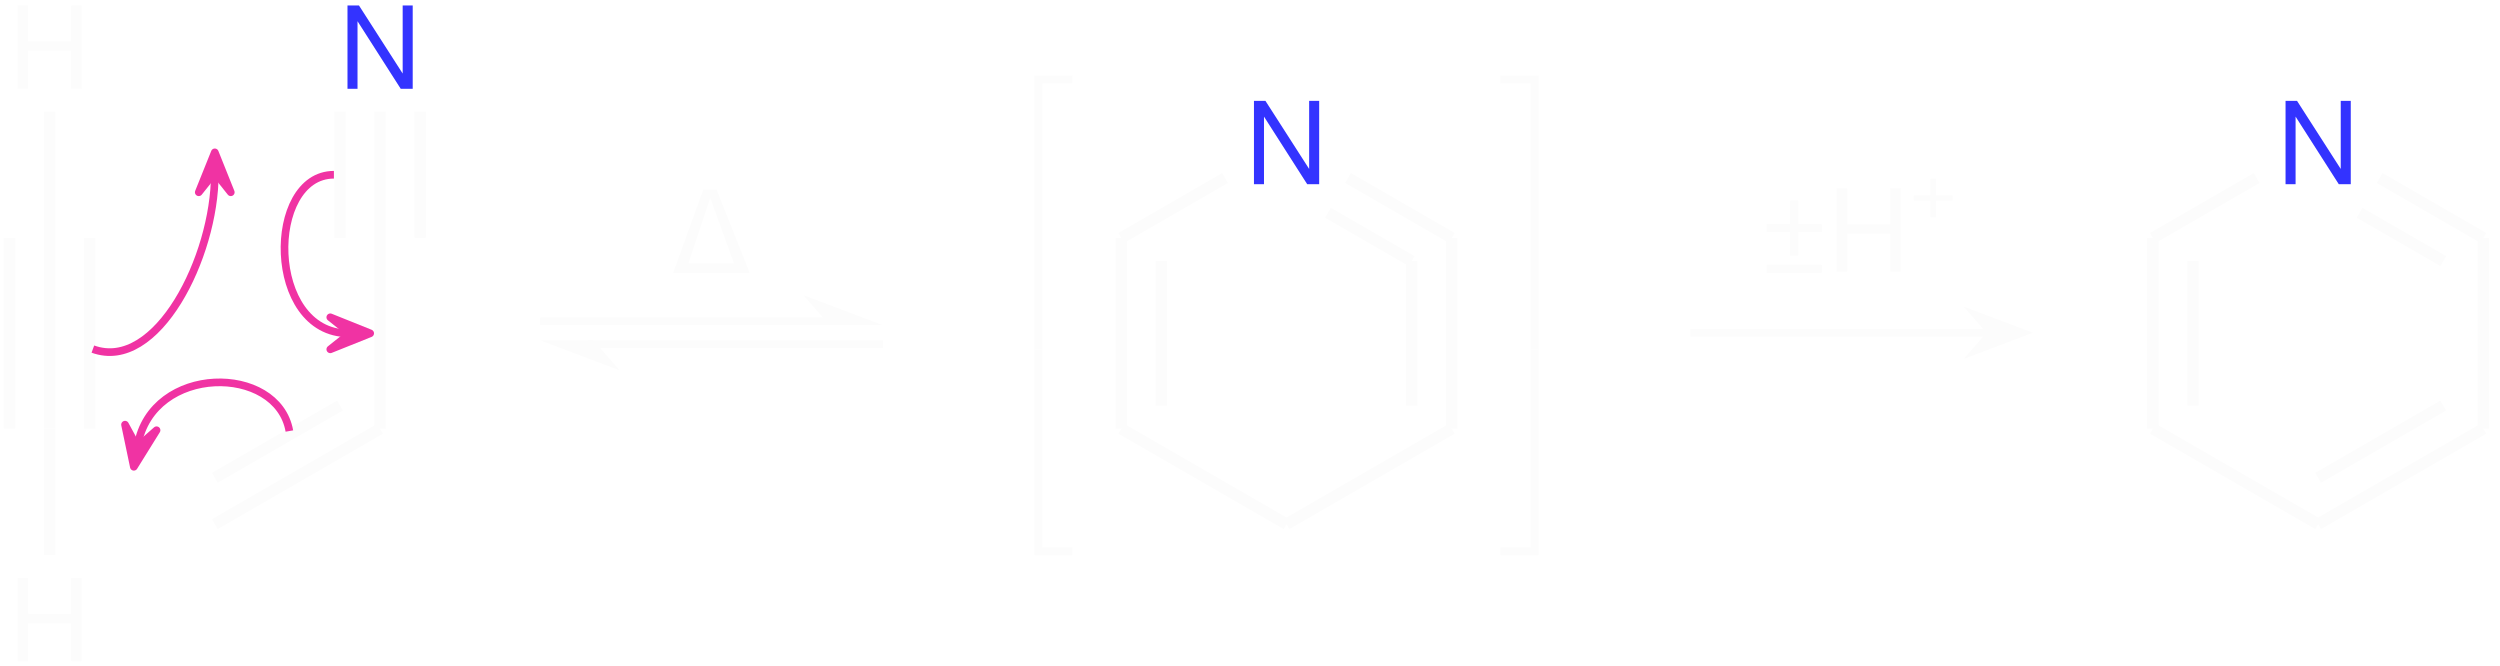
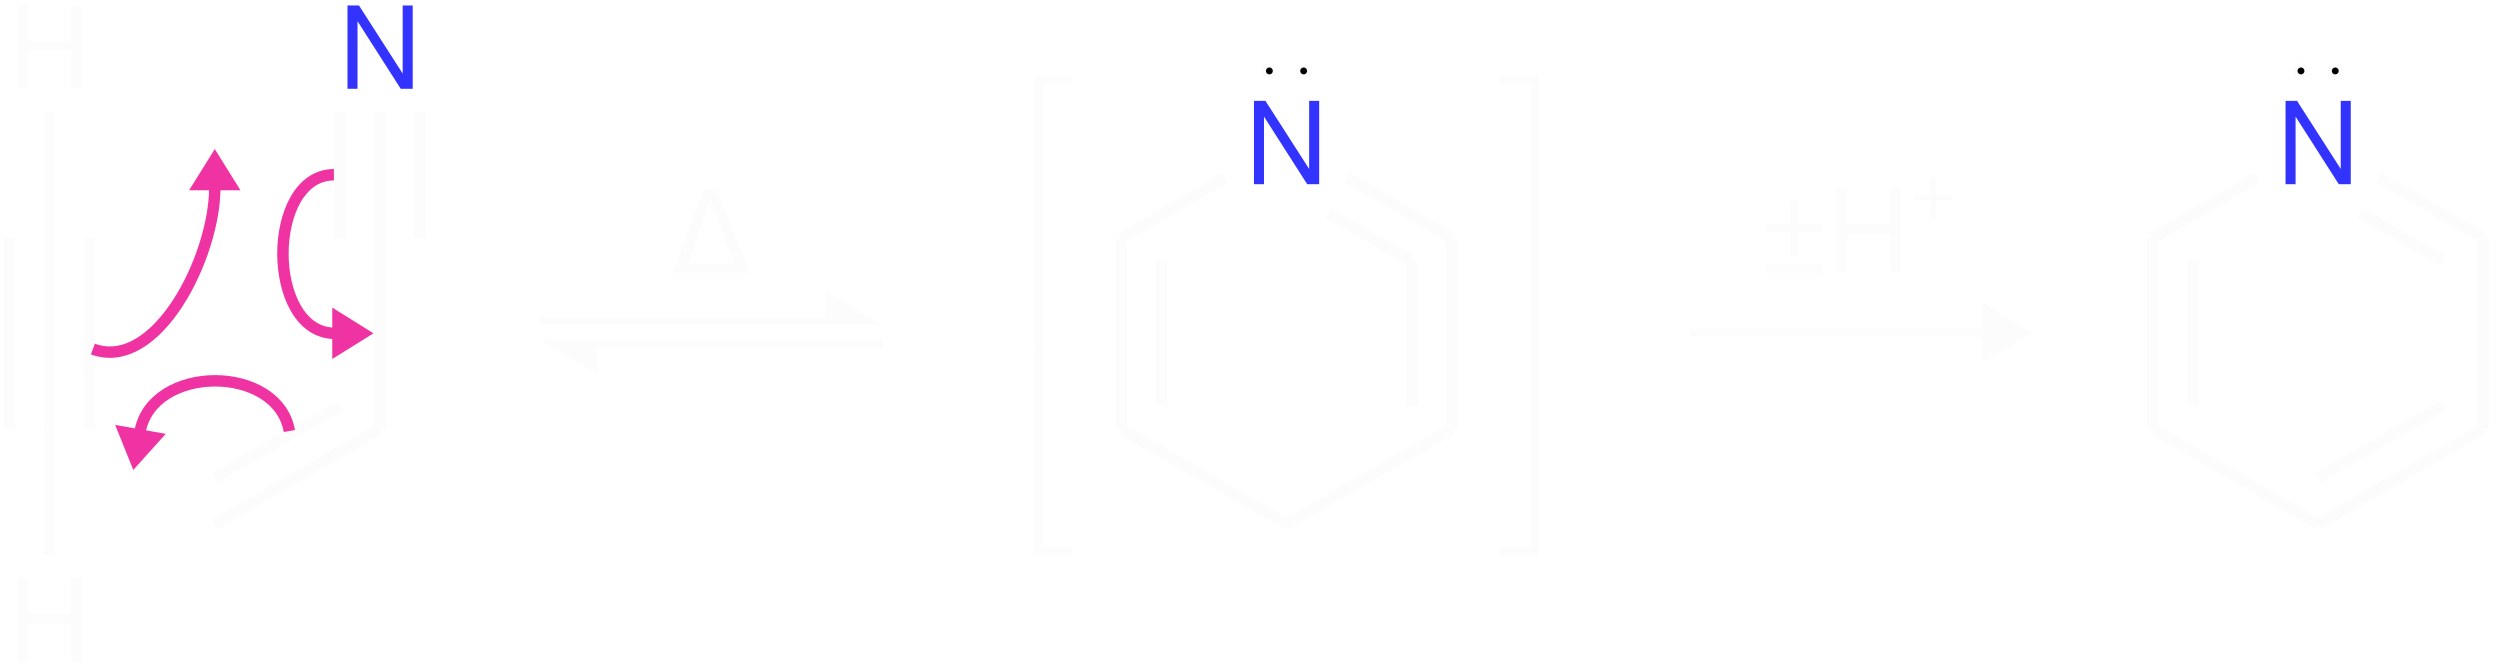
<svg xmlns="http://www.w3.org/2000/svg" xmlns:xlink="http://www.w3.org/1999/xlink" width="218pt" height="58pt" viewBox="0 0 218 58" version="1.1">
  <defs>
    <g>
      <symbol overflow="visible" id="glyph0-0">
        <path style="stroke:none;" d="M 6.172 -5.188 C 6.172 -6.344 5.344 -7.094 4.047 -7.094 C 2.609 -7.094 1.859 -6.297 1.859 -4.766 L 2.719 -4.766 C 2.719 -5.656 2.953 -6.312 4 -6.312 C 4.766 -6.312 5.281 -5.859 5.281 -5.188 C 5.281 -3.922 3.484 -3.594 3.484 -2.25 L 3.484 -1.688 L 4.391 -1.688 L 4.391 -2.156 C 4.391 -3.344 6.172 -3.531 6.172 -5.188 Z M 4.391 -0.75 L 3.484 -0.75 L 3.484 0.297 L 4.391 0.297 Z M 0.344 1.391 L 7.625 1.391 L 7.625 -7.969 L 0.344 -7.969 Z M 1.172 0.688 L 1.172 -7.281 L 6.797 -7.281 L 6.797 0.688 Z M 1.172 0.688 " />
      </symbol>
      <symbol overflow="visible" id="glyph0-1">
        <path style="stroke:none;" d="M 5.469 -3.312 L 5.469 0 L 6.391 0 L 6.391 -7.266 L 5.469 -7.266 L 5.469 -4.125 L 1.719 -4.125 L 1.719 -7.266 L 0.797 -7.266 L 0.797 0 L 1.719 0 L 1.719 -3.312 Z M 5.469 -3.312 " />
      </symbol>
      <symbol overflow="visible" id="glyph0-2">
        <path style="stroke:none;" d="M 6.484 -7.266 L 5.609 -7.266 L 5.609 -1.328 L 1.797 -7.266 L 0.797 -7.266 L 0.797 0 L 1.672 0 L 1.672 -5.891 L 5.438 0 L 6.484 0 Z M 6.484 -7.266 " />
      </symbol>
      <symbol overflow="visible" id="glyph0-3">
        <path style="stroke:none;" d="M 6.812 0 L 3.922 -7.266 L 2.766 -7.266 L 0.141 0 Z M 1.469 -0.844 L 3.375 -6.531 L 5.438 -0.844 Z M 1.469 -0.844 " />
      </symbol>
      <symbol overflow="visible" id="glyph0-4">
        <path style="stroke:none;" d="M 5.328 -0.594 L 0.5 -0.594 L 0.5 0.109 L 5.328 0.109 Z M 5.328 -4.141 L 3.266 -4.141 L 3.266 -6.203 L 2.562 -6.203 L 2.562 -4.141 L 0.5 -4.141 L 0.5 -3.453 L 2.562 -3.453 L 2.562 -1.391 L 3.266 -1.391 L 3.266 -3.453 L 5.328 -3.453 Z M 5.328 -4.141 " />
      </symbol>
      <symbol overflow="visible" id="glyph1-0">
        <path style="stroke:none;" d="" />
      </symbol>
      <symbol overflow="visible" id="glyph1-1">
        <path style="stroke:none;" d="M 3.25 17.547 L 3.938 17.547 L 3.938 0.297 L 6.562 0.297 L 6.562 -0.391 L 3.25 -0.391 Z M 3.25 17.547 " />
      </symbol>
      <symbol overflow="visible" id="glyph1-2">
        <path style="stroke:none;" d="M 3.25 5.984 L 3.938 5.984 L 3.938 -0.016 L 3.25 -0.016 Z M 3.25 5.984 " />
      </symbol>
      <symbol overflow="visible" id="glyph1-3">
        <path style="stroke:none;" d="M 3.25 17.531 L 6.562 17.531 L 6.562 16.844 L 3.938 16.844 L 3.938 -0.406 L 3.25 -0.406 Z M 3.25 17.531 " />
      </symbol>
      <symbol overflow="visible" id="glyph1-4">
        <path style="stroke:none;" d="M 2.703 17.547 L 3.391 17.547 L 3.391 -0.391 L 0.062 -0.391 L 0.062 0.297 L 2.703 0.297 Z M 2.703 17.547 " />
      </symbol>
      <symbol overflow="visible" id="glyph1-5">
        <path style="stroke:none;" d="M 2.703 5.984 L 3.391 5.984 L 3.391 -0.016 L 2.703 -0.016 Z M 2.703 5.984 " />
      </symbol>
      <symbol overflow="visible" id="glyph1-6">
        <path style="stroke:none;" d="M 2.703 16.844 L 0.062 16.844 L 0.062 17.531 L 3.391 17.531 L 3.391 -0.406 L 2.703 -0.406 Z M 2.703 16.844 " />
      </symbol>
      <symbol overflow="visible" id="glyph2-0">
        <path style="stroke:none;" d="M 4.312 -3.625 C 4.312 -4.438 3.734 -4.969 2.828 -4.969 C 1.828 -4.969 1.297 -4.406 1.297 -3.328 L 1.891 -3.328 C 1.891 -3.953 2.062 -4.422 2.797 -4.422 C 3.328 -4.422 3.688 -4.094 3.688 -3.625 C 3.688 -2.75 2.438 -2.516 2.438 -1.562 L 2.438 -1.188 L 3.062 -1.188 L 3.062 -1.516 C 3.062 -2.344 4.312 -2.469 4.312 -3.625 Z M 3.062 -0.516 L 2.438 -0.516 L 2.438 0.203 L 3.062 0.203 Z M 0.25 0.969 L 5.328 0.969 L 5.328 -5.578 L 0.25 -5.578 Z M 0.828 0.484 L 0.828 -5.094 L 4.75 -5.094 L 4.75 0.484 Z M 0.828 0.484 " />
      </symbol>
      <symbol overflow="visible" id="glyph2-1">
        <path style="stroke:none;" d="M 3.719 -1.859 L 2.281 -1.859 L 2.281 -3.297 L 1.797 -3.297 L 1.797 -1.859 L 0.344 -1.859 L 0.344 -1.375 L 1.797 -1.375 L 1.797 0.062 L 2.281 0.062 L 2.281 -1.375 L 3.719 -1.375 Z M 3.719 -1.859 " />
      </symbol>
    </g>
  </defs>
  <g id="surface21">
    <g style="fill:rgb(98.999%,98.999%,98.999%);fill-opacity:1;">
      <use xlink:href="#glyph0-1" x="0.732" y="57.654" />
    </g>
    <path style="fill:none;stroke-width:0.996;stroke-linecap:butt;stroke-linejoin:miter;stroke:rgb(98.999%,98.999%,98.999%);stroke-opacity:1;stroke-miterlimit:10;" d="M 0 -0.002 L 0 -11.013 " transform="matrix(1,0,0,-1,4.324,37.385)" />
    <path style="fill:none;stroke-width:0.996;stroke-linecap:butt;stroke-linejoin:miter;stroke:rgb(98.999%,98.999%,98.999%);stroke-opacity:1;stroke-miterlimit:10;" d="M 14.41 -8.318 L 28.817 -0.002 " transform="matrix(1,0,0,-1,4.324,37.385)" />
    <path style="fill:none;stroke-width:0.996;stroke-linecap:butt;stroke-linejoin:miter;stroke:rgb(98.999%,98.999%,98.999%);stroke-opacity:1;stroke-miterlimit:10;" d="M 14.41 -4.279 L 25.321 2.022 " transform="matrix(1,0,0,-1,4.324,37.385)" />
    <path style="fill:none;stroke-width:0.996;stroke-linecap:butt;stroke-linejoin:miter;stroke:rgb(98.999%,98.999%,98.999%);stroke-opacity:1;stroke-miterlimit:10;" d="M 28.817 -0.002 L 28.817 16.639 " transform="matrix(1,0,0,-1,4.324,37.385)" />
    <g style="fill:rgb(20%,20%,100%);fill-opacity:1;">
      <use xlink:href="#glyph0-2" x="29.504" y="7.741" />
    </g>
    <path style="fill:none;stroke-width:0.996;stroke-linecap:butt;stroke-linejoin:miter;stroke:rgb(98.999%,98.999%,98.999%);stroke-opacity:1;stroke-miterlimit:10;" d="M 28.817 16.639 L 28.817 27.651 " transform="matrix(1,0,0,-1,4.324,37.385)" />
    <path style="fill:none;stroke-width:0.996;stroke-linecap:butt;stroke-linejoin:miter;stroke:rgb(98.999%,98.999%,98.999%);stroke-opacity:1;stroke-miterlimit:10;" d="M 25.321 16.639 L 25.321 27.651 " transform="matrix(1,0,0,-1,4.324,37.385)" />
    <path style="fill:none;stroke-width:0.996;stroke-linecap:butt;stroke-linejoin:miter;stroke:rgb(98.999%,98.999%,98.999%);stroke-opacity:1;stroke-miterlimit:10;" d="M 32.317 16.639 L 32.317 27.651 " transform="matrix(1,0,0,-1,4.324,37.385)" />
    <g style="fill:rgb(98.999%,98.999%,98.999%);fill-opacity:1;">
      <use xlink:href="#glyph0-1" x="0.732" y="7.741" />
    </g>
    <path style="fill:none;stroke-width:0.996;stroke-linecap:butt;stroke-linejoin:miter;stroke:rgb(98.999%,98.999%,98.999%);stroke-opacity:1;stroke-miterlimit:10;" d="M 0 16.639 L 0 27.651 " transform="matrix(1,0,0,-1,4.324,37.385)" />
    <path style="fill:none;stroke-width:0.996;stroke-linecap:butt;stroke-linejoin:miter;stroke:rgb(98.999%,98.999%,98.999%);stroke-opacity:1;stroke-miterlimit:10;" d="M 0 16.639 L 0 -0.002 " transform="matrix(1,0,0,-1,4.324,37.385)" />
    <path style="fill:none;stroke-width:0.996;stroke-linecap:butt;stroke-linejoin:miter;stroke:rgb(98.999%,98.999%,98.999%);stroke-opacity:1;stroke-miterlimit:10;" d="M 3.496 16.639 L 3.496 -0.002 " transform="matrix(1,0,0,-1,4.324,37.385)" />
    <path style="fill:none;stroke-width:0.996;stroke-linecap:butt;stroke-linejoin:miter;stroke:rgb(98.999%,98.999%,98.999%);stroke-opacity:1;stroke-miterlimit:10;" d="M -3.496 16.639 L -3.496 -0.002 " transform="matrix(1,0,0,-1,4.324,37.385)" />
-     <path style="fill:none;stroke-width:0.668;stroke-linecap:butt;stroke-linejoin:miter;stroke:rgb(98.999%,98.999%,98.999%);stroke-opacity:1;stroke-miterlimit:10;" d="M 46.774 9.365 L 72.5 9.365 " transform="matrix(1,0,0,-1,0.328,37.385)" />
-     <path style="fill-rule:nonzero;fill:rgb(98.999%,98.999%,98.999%);fill-opacity:1;stroke-width:0.668;stroke-linecap:butt;stroke-linejoin:miter;stroke:rgb(98.999%,98.999%,98.999%);stroke-opacity:1;stroke-miterlimit:10;" d="M 5.043 0 L 1.078 1.497 L 2.39 0 Z M 5.043 0 " transform="matrix(1,0,0,-1,70.10577,28.02001)" />
-     <path style="fill:none;stroke-width:0.668;stroke-linecap:butt;stroke-linejoin:miter;stroke:rgb(98.999%,98.999%,98.999%);stroke-opacity:1;stroke-miterlimit:10;" d="M 76.66 7.373 L 50.934 7.373 " transform="matrix(1,0,0,-1,0.328,37.385)" />
-     <path style="fill-rule:nonzero;fill:rgb(98.999%,98.999%,98.999%);fill-opacity:1;stroke-width:0.668;stroke-linecap:butt;stroke-linejoin:miter;stroke:rgb(98.999%,98.999%,98.999%);stroke-opacity:1;stroke-miterlimit:10;" d="M 5.041 -0.001 L 1.077 1.499 L 2.389 -0.001 Z M 5.041 -0.001 " transform="matrix(-1,0,0,1,53.9828,30.01256)" />
+     <path style="fill:none;stroke-width:0.668;stroke-linecap:butt;stroke-linejoin:miter;stroke:rgb(98.999%,98.999%,98.999%);stroke-opacity:1;stroke-miterlimit:10;" d="M 46.774 9.365 L 72.34 9.365 " transform="matrix(1,0,0,-1,0.328,37.385)" />
+     <path style="fill-rule:nonzero;fill:rgb(98.999%,98.999%,98.999%);fill-opacity:1;stroke-width:0.668;stroke-linecap:butt;stroke-linejoin:miter;stroke:rgb(98.999%,98.999%,98.999%);stroke-opacity:1;stroke-miterlimit:10;" d="M 3.743 0 L 0.332 2.047 L 0.332 0 Z M 3.743 0 " transform="matrix(1,0,0,-1,71.99966,28.02001)" />
+     <path style="fill:none;stroke-width:0.668;stroke-linecap:butt;stroke-linejoin:miter;stroke:rgb(98.999%,98.999%,98.999%);stroke-opacity:1;stroke-miterlimit:10;" d="M 76.66 7.373 L 51.094 7.373 " transform="matrix(1,0,0,-1,0.328,37.385)" />
+     <path style="fill-rule:nonzero;fill:rgb(98.999%,98.999%,98.999%);fill-opacity:1;stroke-width:0.668;stroke-linecap:butt;stroke-linejoin:miter;stroke:rgb(98.999%,98.999%,98.999%);stroke-opacity:1;stroke-miterlimit:10;" d="M 3.741 -0.001 L 0.335 2.046 L 0.335 -0.001 Z M 3.741 -0.001 " transform="matrix(-1,0,0,1,52.08891,30.01256)" />
    <g style="fill:rgb(98.999%,98.999%,98.999%);fill-opacity:1;">
      <use xlink:href="#glyph0-3" x="58.561" y="23.796" />
    </g>
    <g style="fill:rgb(98.999%,98.999%,98.999%);fill-opacity:1;">
      <use xlink:href="#glyph1-1" x="86.95" y="6.976" />
    </g>
    <g style="fill:rgb(98.999%,98.999%,98.999%);fill-opacity:1;">
      <use xlink:href="#glyph1-2" x="86.95" y="24.51" />
    </g>
    <g style="fill:rgb(98.999%,98.999%,98.999%);fill-opacity:1;">
      <use xlink:href="#glyph1-3" x="86.95" y="30.886" />
    </g>
    <path style="fill:none;stroke-width:0.996;stroke-linecap:butt;stroke-linejoin:miter;stroke:rgb(98.999%,98.999%,98.999%);stroke-opacity:1;stroke-miterlimit:10;" d="M 0.001 -0.002 L 14.408 -8.318 " transform="matrix(1,0,0,-1,97.776,37.385)" />
    <path style="fill:none;stroke-width:0.996;stroke-linecap:butt;stroke-linejoin:miter;stroke:rgb(98.999%,98.999%,98.999%);stroke-opacity:1;stroke-miterlimit:10;" d="M 14.408 -8.318 L 28.818 -0.002 " transform="matrix(1,0,0,-1,97.776,37.385)" />
    <path style="fill:none;stroke-width:0.996;stroke-linecap:butt;stroke-linejoin:miter;stroke:rgb(98.999%,98.999%,98.999%);stroke-opacity:1;stroke-miterlimit:10;" d="M 28.818 -0.002 L 28.818 16.639 " transform="matrix(1,0,0,-1,97.776,37.385)" />
    <path style="fill:none;stroke-width:0.996;stroke-linecap:butt;stroke-linejoin:miter;stroke:rgb(98.999%,98.999%,98.999%);stroke-opacity:1;stroke-miterlimit:10;" d="M 25.322 2.018 L 25.322 14.619 " transform="matrix(1,0,0,-1,97.776,37.385)" />
    <g style="fill:rgb(20%,20%,100%);fill-opacity:1;">
      <use xlink:href="#glyph0-2" x="108.548" y="16.06" />
    </g>
+     <path style="fill-rule:nonzero;fill:rgb(0%,0%,0%);fill-opacity:1;stroke-width:0.399;stroke-linecap:butt;stroke-linejoin:miter;stroke:rgb(98.999%,98.999%,98.999%);stroke-opacity:1;stroke-miterlimit:10;" d="M 0.995 -0.001 C 0.995 -0.274 1.221 -0.497 1.495 -0.497 C 1.768 -0.497 1.991 -0.274 1.991 -0.001 C 1.991 0.277 1.768 0.499 1.495 0.499 C 1.221 0.499 0.995 0.277 0.995 -0.001 Z M -1.994 -0.001 C -1.994 -0.274 -1.771 -0.497 -1.494 -0.497 C -1.22 -0.497 -0.998 -0.274 -0.998 -0.001 C -0.998 0.277 -1.22 0.499 -1.494 0.499 C -1.771 0.499 -1.994 0.277 -1.994 -0.001 Z M -1.994 -0.001 " transform="matrix(1,0,0,-1,112.185,6.187)" />
    <path style="fill:none;stroke-width:0.996;stroke-linecap:butt;stroke-linejoin:miter;stroke:rgb(98.999%,98.999%,98.999%);stroke-opacity:1;stroke-miterlimit:10;" d="M 28.818 16.639 L 19.771 21.862 " transform="matrix(1,0,0,-1,97.776,37.385)" />
    <path style="fill:none;stroke-width:0.996;stroke-linecap:butt;stroke-linejoin:miter;stroke:rgb(98.999%,98.999%,98.999%);stroke-opacity:1;stroke-miterlimit:10;" d="M 25.318 14.619 L 18.021 18.83 " transform="matrix(1,0,0,-1,97.776,37.385)" />
    <path style="fill:none;stroke-width:0.996;stroke-linecap:butt;stroke-linejoin:miter;stroke:rgb(98.999%,98.999%,98.999%);stroke-opacity:1;stroke-miterlimit:10;" d="M 9.048 21.862 L 0.001 16.639 " transform="matrix(1,0,0,-1,97.776,37.385)" />
    <path style="fill:none;stroke-width:0.996;stroke-linecap:butt;stroke-linejoin:miter;stroke:rgb(98.999%,98.999%,98.999%);stroke-opacity:1;stroke-miterlimit:10;" d="M 0.001 16.639 L 0.001 -0.002 " transform="matrix(1,0,0,-1,97.776,37.385)" />
    <path style="fill:none;stroke-width:0.996;stroke-linecap:butt;stroke-linejoin:miter;stroke:rgb(98.999%,98.999%,98.999%);stroke-opacity:1;stroke-miterlimit:10;" d="M 3.497 14.619 L 3.497 2.018 " transform="matrix(1,0,0,-1,97.776,37.385)" />
    <g style="fill:rgb(98.999%,98.999%,98.999%);fill-opacity:1;">
      <use xlink:href="#glyph1-4" x="130.778" y="6.976" />
    </g>
    <g style="fill:rgb(98.999%,98.999%,98.999%);fill-opacity:1;">
      <use xlink:href="#glyph1-5" x="130.778" y="24.51" />
    </g>
    <g style="fill:rgb(98.999%,98.999%,98.999%);fill-opacity:1;">
      <use xlink:href="#glyph1-6" x="130.778" y="30.886" />
    </g>
-     <path style="fill:none;stroke-width:0.668;stroke-linecap:butt;stroke-linejoin:miter;stroke:rgb(98.999%,98.999%,98.999%);stroke-opacity:1;stroke-miterlimit:10;" d="M 147.055 8.369 L 173.176 8.369 " transform="matrix(1,0,0,-1,0.328,37.385)" />
-     <path style="fill-rule:nonzero;fill:rgb(98.999%,98.999%,98.999%);fill-opacity:1;stroke-width:0.668;stroke-linecap:butt;stroke-linejoin:miter;stroke:rgb(98.999%,98.999%,98.999%);stroke-opacity:1;stroke-miterlimit:10;" d="M 5.041 0.001 L 1.08 1.497 L 2.388 0.001 L 1.08 -1.499 Z M 5.041 0.001 " transform="matrix(1,0,0,-1,171.2797,29.01629)" />
+     <path style="fill:none;stroke-width:0.668;stroke-linecap:butt;stroke-linejoin:miter;stroke:rgb(98.999%,98.999%,98.999%);stroke-opacity:1;stroke-miterlimit:10;" d="M 147.055 8.369 L 172.699 8.369 " transform="matrix(1,0,0,-1,0.328,37.385)" />
+     <path style="fill-rule:nonzero;fill:rgb(98.999%,98.999%,98.999%);fill-opacity:1;stroke-width:0.668;stroke-linecap:butt;stroke-linejoin:miter;stroke:rgb(98.999%,98.999%,98.999%);stroke-opacity:1;stroke-miterlimit:10;" d="M 3.744 0.001 L 0.334 2.048 L 0.334 -2.046 Z M 3.744 0.001 " transform="matrix(1,0,0,-1,172.8617,29.01629)" />
    <g style="fill:rgb(98.999%,98.999%,98.999%);fill-opacity:1;">
      <use xlink:href="#glyph0-4" x="153.54" y="23.686" />
      <use xlink:href="#glyph0-1" x="159.358" y="23.686" />
    </g>
    <g style="fill:rgb(98.999%,98.999%,98.999%);fill-opacity:1;">
      <use xlink:href="#glyph2-1" x="166.541" y="18.886" />
    </g>
    <path style="fill:none;stroke-width:0.996;stroke-linecap:butt;stroke-linejoin:miter;stroke:rgb(98.999%,98.999%,98.999%);stroke-opacity:1;stroke-miterlimit:10;" d="M -0.001 -0.002 L 14.41 -8.318 " transform="matrix(1,0,0,-1,187.731,37.385)" />
    <path style="fill:none;stroke-width:0.996;stroke-linecap:butt;stroke-linejoin:miter;stroke:rgb(98.999%,98.999%,98.999%);stroke-opacity:1;stroke-miterlimit:10;" d="M 14.41 -8.318 L 28.816 -0.002 " transform="matrix(1,0,0,-1,187.731,37.385)" />
    <path style="fill:none;stroke-width:0.996;stroke-linecap:butt;stroke-linejoin:miter;stroke:rgb(98.999%,98.999%,98.999%);stroke-opacity:1;stroke-miterlimit:10;" d="M 14.41 -4.279 L 25.32 2.022 " transform="matrix(1,0,0,-1,187.731,37.385)" />
    <path style="fill:none;stroke-width:0.996;stroke-linecap:butt;stroke-linejoin:miter;stroke:rgb(98.999%,98.999%,98.999%);stroke-opacity:1;stroke-miterlimit:10;" d="M 28.816 -0.002 L 28.816 16.639 " transform="matrix(1,0,0,-1,187.731,37.385)" />
    <g style="fill:rgb(20%,20%,100%);fill-opacity:1;">
      <use xlink:href="#glyph0-2" x="198.503" y="16.06" />
    </g>
+     <path style="fill-rule:nonzero;fill:rgb(0%,0%,0%);fill-opacity:1;stroke-width:0.399;stroke-linecap:butt;stroke-linejoin:miter;stroke:rgb(98.999%,98.999%,98.999%);stroke-opacity:1;stroke-miterlimit:10;" d="M 0.998 -0.001 C 0.998 -0.274 1.22 -0.497 1.494 -0.497 C 1.771 -0.497 1.994 -0.274 1.994 -0.001 C 1.994 0.277 1.771 0.499 1.494 0.499 C 1.22 0.499 0.998 0.277 0.998 -0.001 Z M -1.994 -0.001 C -1.994 -0.274 -1.768 -0.497 -1.494 -0.497 C -1.221 -0.497 -0.994 -0.274 -0.994 -0.001 C -0.994 0.277 -1.221 0.499 -1.494 0.499 C -1.768 0.499 -1.994 0.277 -1.994 -0.001 Z M -1.994 -0.001 " transform="matrix(1,0,0,-1,202.139,6.187)" />
    <path style="fill:none;stroke-width:0.996;stroke-linecap:butt;stroke-linejoin:miter;stroke:rgb(98.999%,98.999%,98.999%);stroke-opacity:1;stroke-miterlimit:10;" d="M 28.816 16.639 L 19.773 21.862 " transform="matrix(1,0,0,-1,187.731,37.385)" />
    <path style="fill:none;stroke-width:0.996;stroke-linecap:butt;stroke-linejoin:miter;stroke:rgb(98.999%,98.999%,98.999%);stroke-opacity:1;stroke-miterlimit:10;" d="M 25.32 14.619 L 18.023 18.83 " transform="matrix(1,0,0,-1,187.731,37.385)" />
    <path style="fill:none;stroke-width:0.996;stroke-linecap:butt;stroke-linejoin:miter;stroke:rgb(98.999%,98.999%,98.999%);stroke-opacity:1;stroke-miterlimit:10;" d="M 9.046 21.862 L -0.001 16.639 " transform="matrix(1,0,0,-1,187.731,37.385)" />
    <path style="fill:none;stroke-width:0.996;stroke-linecap:butt;stroke-linejoin:miter;stroke:rgb(98.999%,98.999%,98.999%);stroke-opacity:1;stroke-miterlimit:10;" d="M -0.001 16.639 L -0.001 -0.002 " transform="matrix(1,0,0,-1,187.731,37.385)" />
    <path style="fill:none;stroke-width:0.996;stroke-linecap:butt;stroke-linejoin:miter;stroke:rgb(98.999%,98.999%,98.999%);stroke-opacity:1;stroke-miterlimit:10;" d="M 3.499 14.619 L 3.499 2.018 " transform="matrix(1,0,0,-1,187.731,37.385)" />
-     <path style="fill:none;stroke-width:0.668;stroke-linecap:butt;stroke-linejoin:miter;stroke:rgb(94.04%,20.001%,63.919%);stroke-opacity:1;stroke-miterlimit:10;" d="M -191.812 -0.201 C -192.843 5.651 -203.792 5.651 -205.042 -1.447 " transform="matrix(1,0,0,-1,217.046,37.385)" />
-     <path style="fill-rule:nonzero;fill:rgb(94.04%,20.001%,63.919%);fill-opacity:1;stroke-width:0.668;stroke-linecap:butt;stroke-linejoin:round;stroke:rgb(94.04%,20.001%,63.919%);stroke-opacity:1;stroke-miterlimit:10;" d="M 5.43 -0.002 L 1.947 1.395 L 3.696 -0.002 L 1.947 -1.397 Z M 5.43 -0.002 " transform="matrix(-0.17363,0.9848,0.9848,0.17363,12.61619,35.35637)" />
-     <path style="fill:none;stroke-width:0.668;stroke-linecap:butt;stroke-linejoin:miter;stroke:rgb(94.04%,20.001%,63.919%);stroke-opacity:1;stroke-miterlimit:10;" d="M -187.929 22.147 C -193.87 22.147 -193.87 8.319 -186.659 8.319 " transform="matrix(1,0,0,-1,217.046,37.385)" />
-     <path style="fill-rule:nonzero;fill:rgb(94.04%,20.001%,63.919%);fill-opacity:1;stroke-width:0.668;stroke-linecap:butt;stroke-linejoin:round;stroke:rgb(94.04%,20.001%,63.919%);stroke-opacity:1;stroke-miterlimit:10;" d="M 5.426 -0 L 1.946 1.398 L 3.696 -0 L 1.946 -1.395 Z M 5.426 -0 " transform="matrix(1,0,0,-1,26.8548,29.0661)" />
-     <path style="fill:none;stroke-width:0.668;stroke-linecap:butt;stroke-linejoin:miter;stroke:rgb(94.04%,20.001%,63.919%);stroke-opacity:1;stroke-miterlimit:10;" d="M -208.948 6.944 C -203.362 4.912 -198.316 14.994 -198.316 22.205 " transform="matrix(1,0,0,-1,217.046,37.385)" />
-     <path style="fill-rule:nonzero;fill:rgb(94.04%,20.001%,63.919%);fill-opacity:1;stroke-width:0.668;stroke-linecap:butt;stroke-linejoin:round;stroke:rgb(94.04%,20.001%,63.919%);stroke-opacity:1;stroke-miterlimit:10;" d="M 5.427 -0.001 L 1.946 1.398 L 3.696 -0.001 L 1.946 -1.395 Z M 5.427 -0.001 " transform="matrix(0,-1,-1,0,18.7296,18.71189)" />
+     <path style="fill:none;stroke-width:0.996;stroke-linecap:butt;stroke-linejoin:miter;stroke:rgb(94.04%,20.001%,63.919%);stroke-opacity:1;stroke-miterlimit:10;" d="M -191.812 -0.201 C -192.843 5.651 -203.792 5.651 -204.839 -0.283 " transform="matrix(1,0,0,-1,217.046,37.385)" />
+     <path style="fill-rule:nonzero;fill:rgb(94.04%,20.001%,63.919%);fill-opacity:1;stroke-width:0.91;stroke-linecap:butt;stroke-linejoin:miter;stroke:rgb(94.04%,20.001%,63.919%);stroke-opacity:1;stroke-miterlimit:10;" d="M 2.731 -0.001 L 0.454 1.419 L 0.455 -1.421 Z M 2.731 -0.001 " transform="matrix(-0.17363,0.9848,0.9848,0.17363,12.24818,37.44365)" />
+     <path style="fill:none;stroke-width:0.996;stroke-linecap:butt;stroke-linejoin:miter;stroke:rgb(94.04%,20.001%,63.919%);stroke-opacity:1;stroke-miterlimit:10;" d="M -187.929 22.147 C -193.87 22.147 -193.87 8.319 -187.843 8.319 " transform="matrix(1,0,0,-1,217.046,37.385)" />
+     <path style="fill-rule:nonzero;fill:rgb(94.04%,20.001%,63.919%);fill-opacity:1;stroke-width:0.91;stroke-linecap:butt;stroke-linejoin:miter;stroke:rgb(94.04%,20.001%,63.919%);stroke-opacity:1;stroke-miterlimit:10;" d="M 2.733 -0 L 0.455 1.422 L 0.455 -1.418 Z M 2.733 -0 " transform="matrix(1,0,0,-1,28.97431,29.0661)" />
+     <path style="fill:none;stroke-width:0.996;stroke-linecap:butt;stroke-linejoin:miter;stroke:rgb(94.04%,20.001%,63.919%);stroke-opacity:1;stroke-miterlimit:10;" d="M -208.948 6.944 C -203.362 4.912 -198.316 14.994 -198.316 21.022 " transform="matrix(1,0,0,-1,217.046,37.385)" />
+     <path style="fill-rule:nonzero;fill:rgb(94.04%,20.001%,63.919%);fill-opacity:1;stroke-width:0.91;stroke-linecap:butt;stroke-linejoin:miter;stroke:rgb(94.04%,20.001%,63.919%);stroke-opacity:1;stroke-miterlimit:10;" d="M 2.733 -0.001 L 0.456 1.421 L 0.456 -1.419 Z M 2.733 -0.001 " transform="matrix(0,-1,-1,0,18.7296,16.59237)" />
  </g>
</svg>
